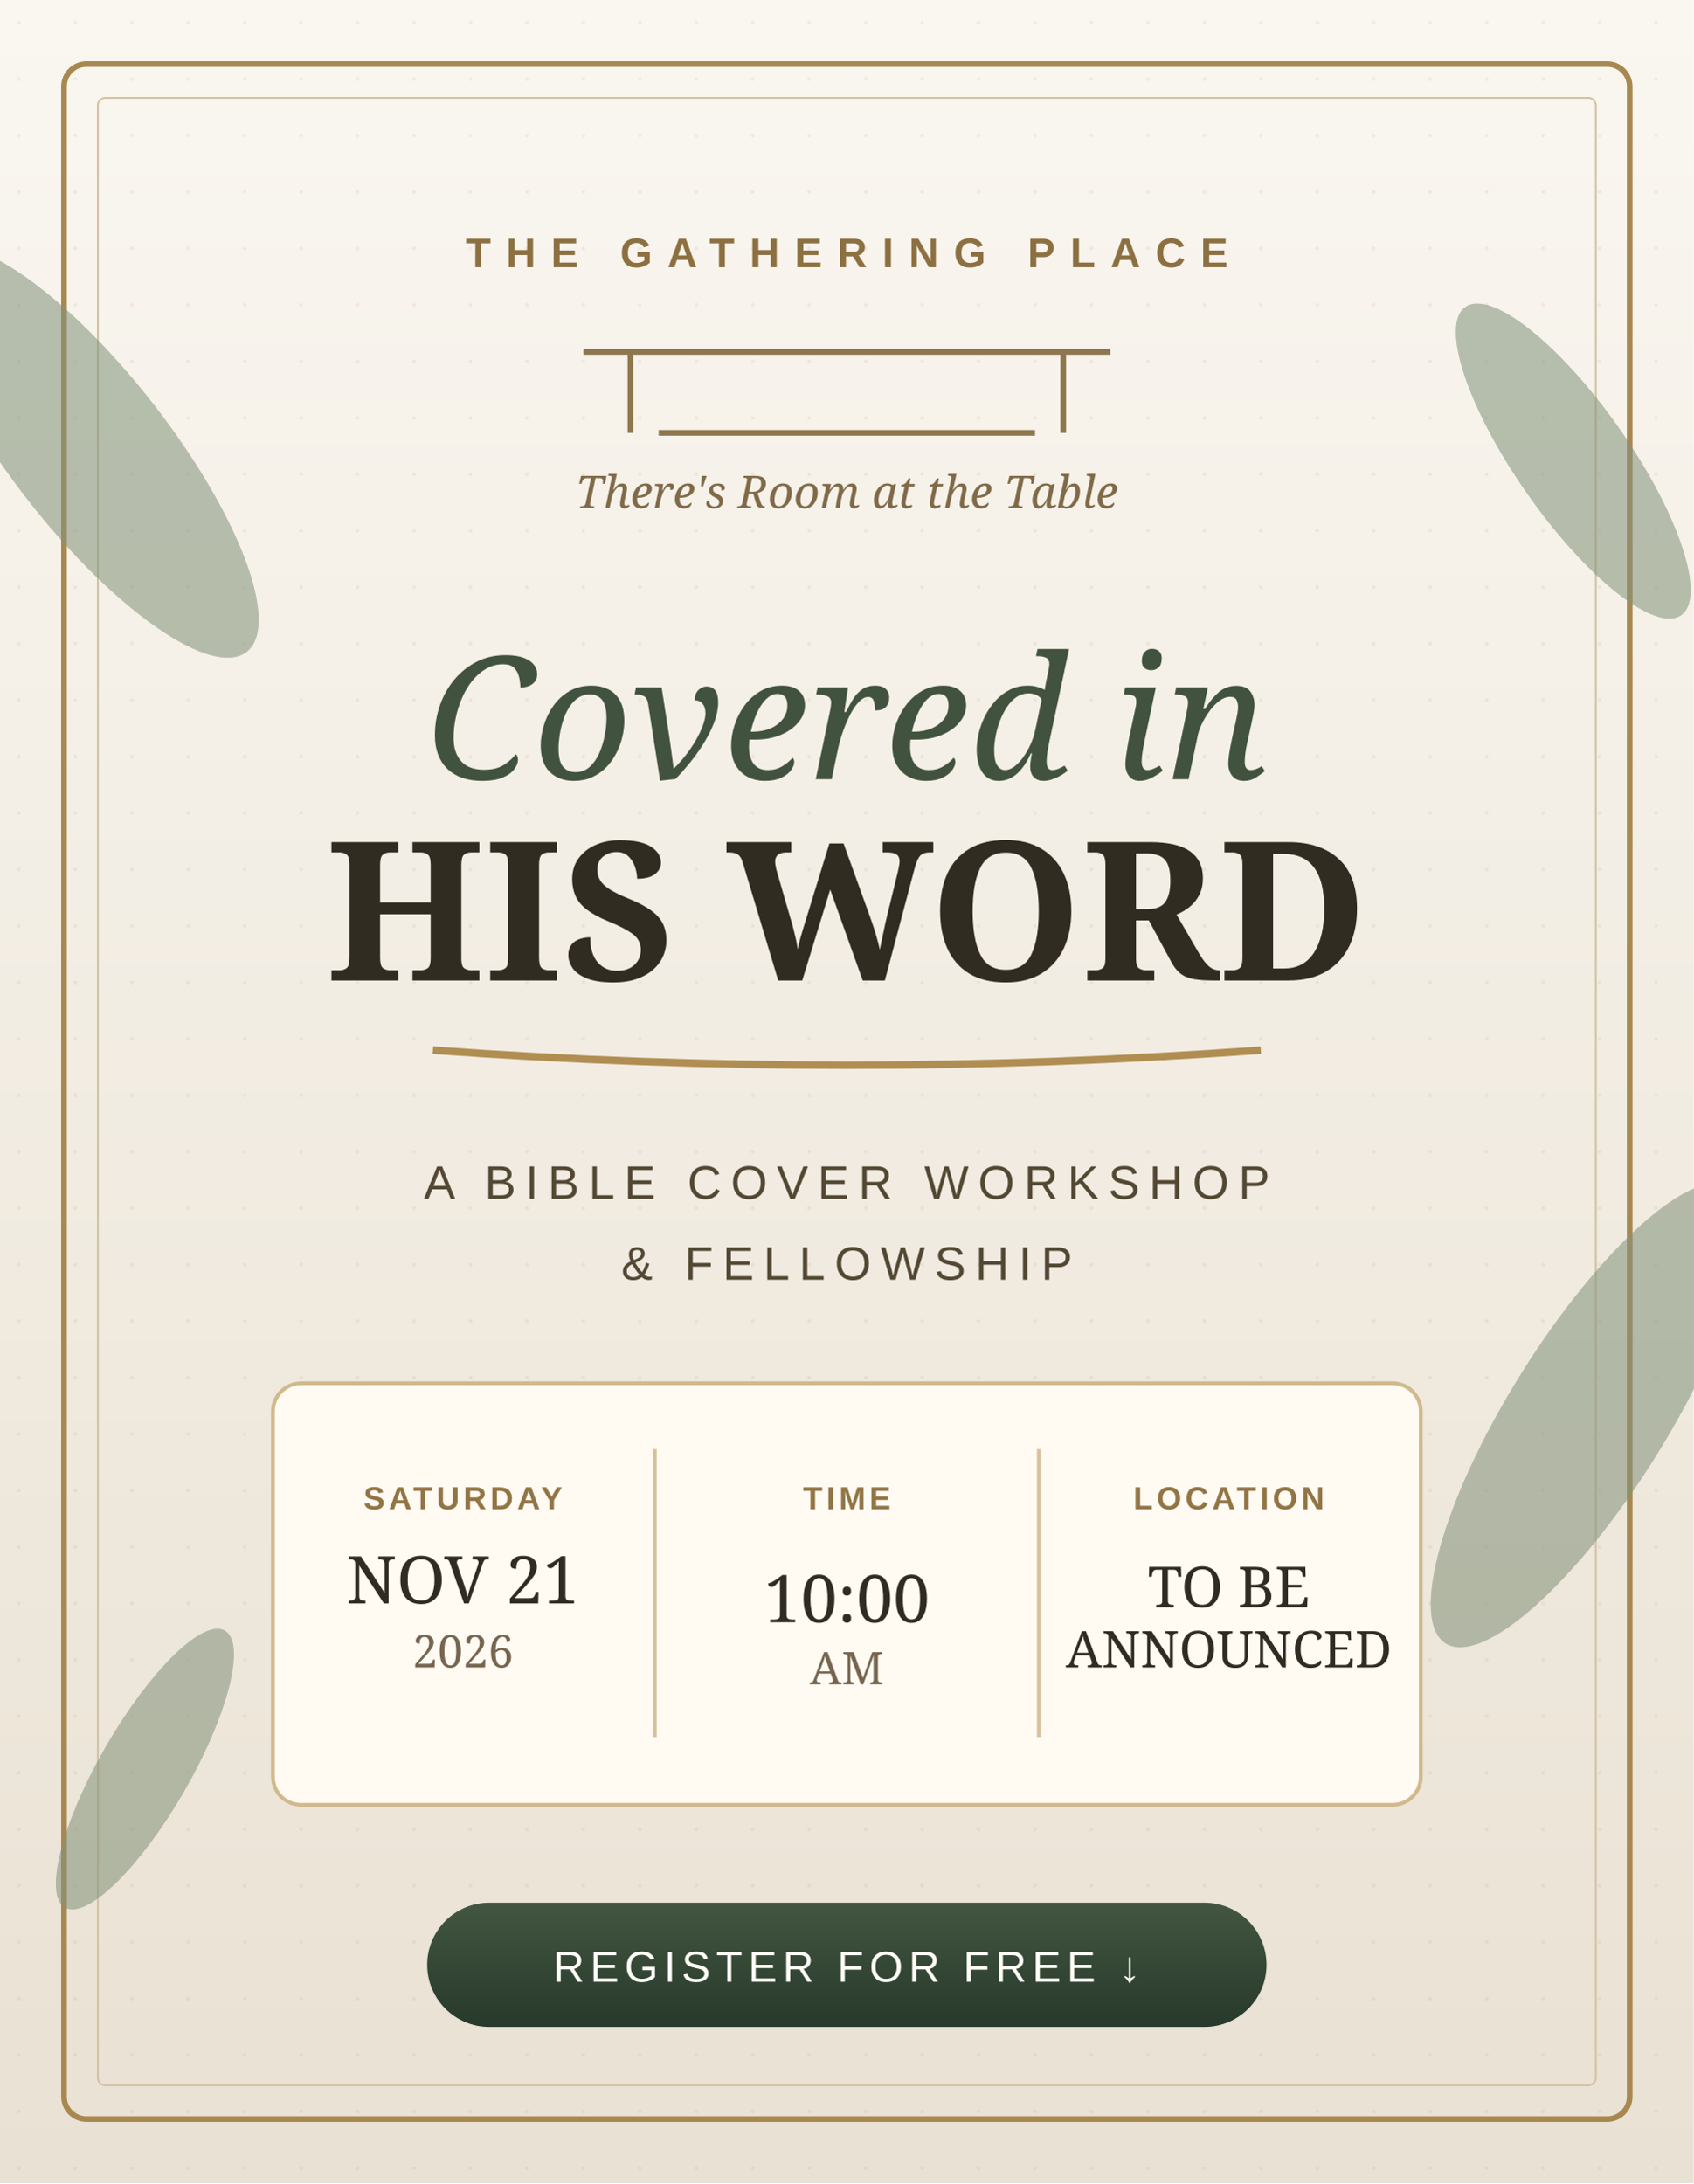
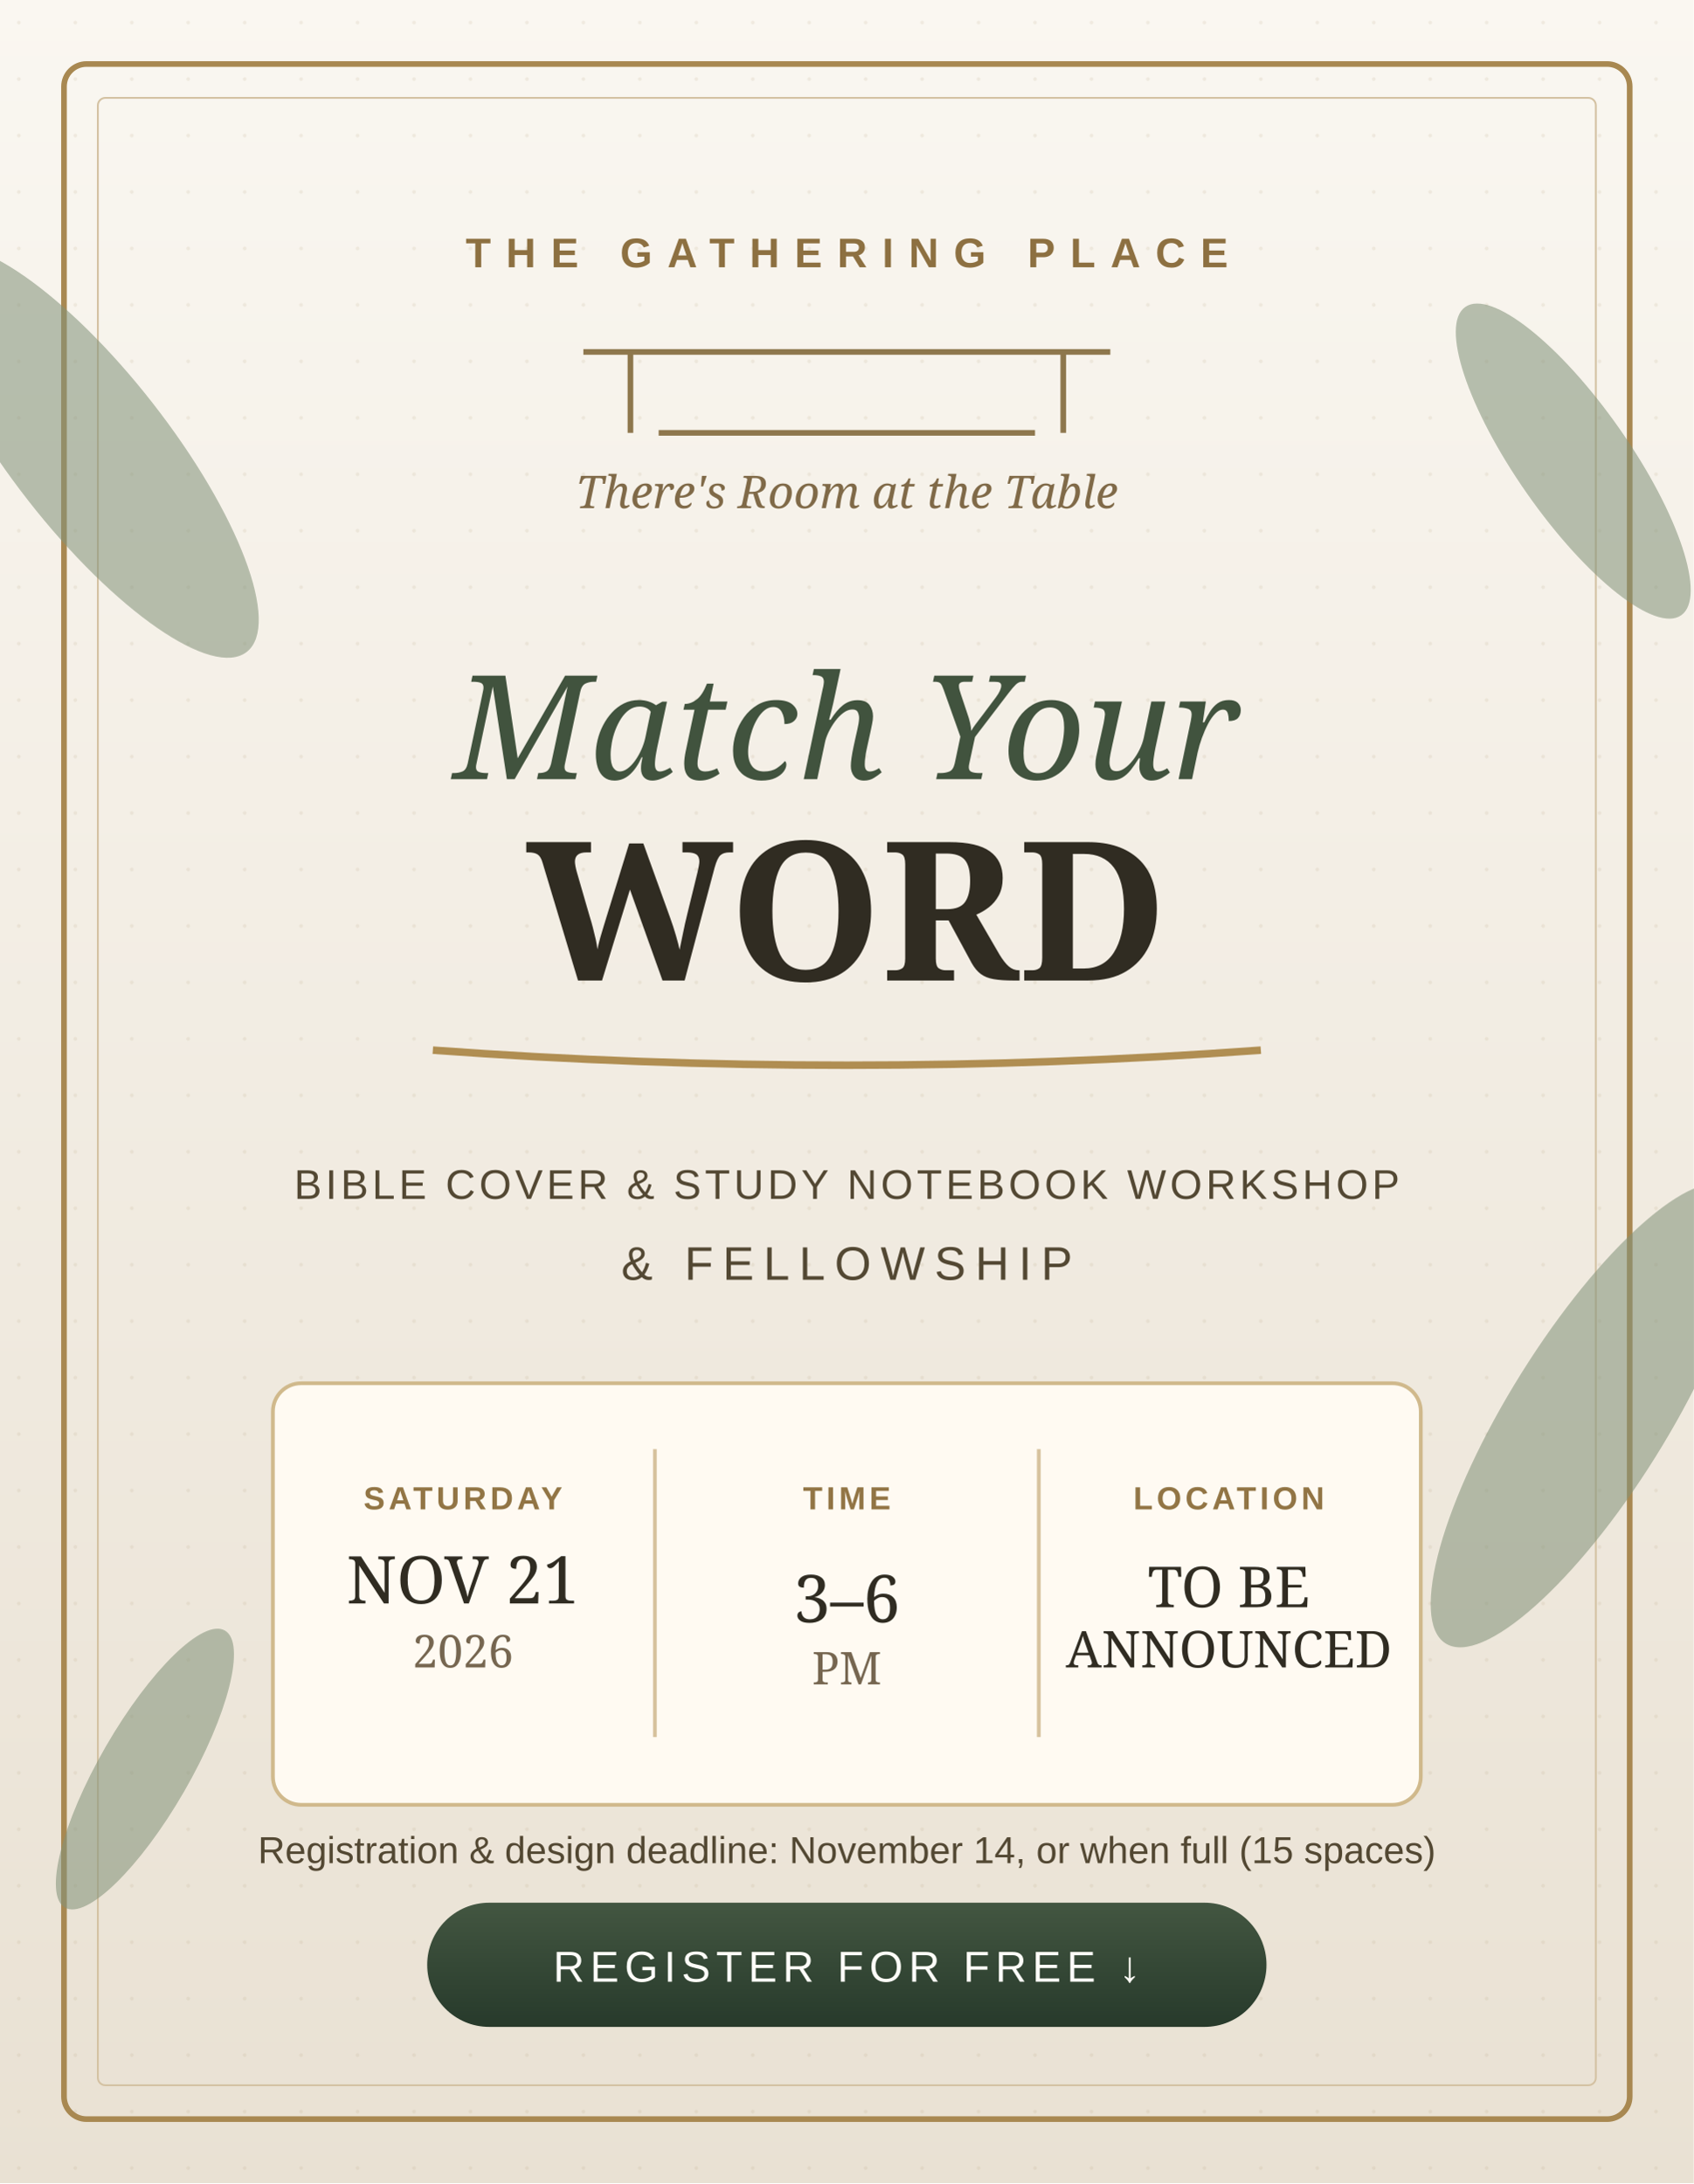
<svg xmlns="http://www.w3.org/2000/svg" viewBox="0 0 900 1160" role="img" aria-labelledby="title desc">
  <defs>
    <linearGradient id="paper" x2="0" y2="1">
      <stop stop-color="#faf7f1" />
      <stop offset="1" stop-color="#e9e1d3" />
    </linearGradient>
    <linearGradient id="green" x2="0" y2="1">
      <stop stop-color="#435641" />
      <stop offset="1" stop-color="#273a2b" />
    </linearGradient>
    <pattern id="speckle" width="30" height="30" patternUnits="userSpaceOnUse">
      <circle cx="10" cy="12" r="1" fill="#af9c75" opacity=".14" />
    </pattern>
  </defs>
  <rect width="900" height="1160" fill="url(#paper)" />
  <rect width="900" height="1160" fill="url(#speckle)" />
  <rect x="34" y="34" width="832" height="1092" rx="12" fill="none" stroke="#a88851" stroke-width="3" />
  <rect x="52" y="52" width="796" height="1056" rx="4" fill="none" stroke="#d4c2a3" stroke-width="1" />
  <g fill="#839279" opacity=".56">
    <ellipse cx="48" cy="240" rx="42" ry="135" transform="rotate(-38 48 240)" />
    <ellipse cx="844" cy="752" rx="42" ry="143" transform="rotate(32 844 752)" />
    <ellipse cx="77" cy="940" rx="24" ry="85" transform="rotate(30 77 940)" />
    <ellipse cx="836" cy="245" rx="30" ry="100" transform="rotate(-35 836 245)" />
  </g>
  <text x="450" y="142" fill="#8d7041" text-anchor="middle" font-family="Arial,sans-serif" font-weight="700" font-size="22" letter-spacing="8">THE GATHERING PLACE</text>
  <path d="M310 187 L590 187 M335 187 L335 230 M565 187 L565 230 M350 230 L550 230" fill="none" stroke="#8e774d" stroke-width="3" />
  <text x="450" y="270" fill="#806a48" text-anchor="middle" font-family="Georgia,serif" font-size="24" font-style="italic">There's Room at the Table</text>
-   <text x="450" y="414" text-anchor="middle" font-family="Georgia,serif" font-style="italic" fill="#41533e" font-size="91">Covered in</text>
-   <text x="450" y="521" text-anchor="middle" font-family="Georgia,serif" fill="#302c22" font-size="103" font-weight="600">HIS WORD</text>
+   <text x="450" y="414" text-anchor="middle" font-family="Georgia,serif" font-style="italic" fill="#41533e" font-size="77">Match Your</text>
+   <text x="450" y="521" text-anchor="middle" font-family="Georgia,serif" fill="#302c22" font-size="103" font-weight="600">WORD</text>
  <path d="M230 558 Q450 574 670 558" stroke="#b08e52" stroke-width="4" fill="none" />
-   <text x="450" y="637" text-anchor="middle" fill="#534833" font-family="Arial,sans-serif" font-size="25" letter-spacing="5">A BIBLE COVER WORKSHOP</text>
+   <text x="450" y="637" text-anchor="middle" fill="#534833" font-family="Arial,sans-serif" font-size="22" letter-spacing="2">BIBLE COVER &amp; STUDY NOTEBOOK WORKSHOP</text>
  <text x="450" y="680" text-anchor="middle" fill="#534833" font-family="Arial,sans-serif" font-size="25" letter-spacing="5">&amp; FELLOWSHIP</text>
  <g transform="translate(145 735)">
    <rect width="610" height="224" rx="15" fill="#fffaf2" stroke="#d0b98c" stroke-width="2" />
    <path d="M203 35 V188 M407 35 V188" stroke="#d7c29e" stroke-width="2" />
    <text x="101" y="67" text-anchor="middle" fill="#927545" font-family="Arial,sans-serif" font-size="17" font-weight="700" letter-spacing="2">SATURDAY</text>
    <text x="101" y="117" text-anchor="middle" fill="#302c22" font-family="Georgia,serif" font-size="35">NOV 21</text>
    <text x="101" y="151" text-anchor="middle" fill="#766650" font-family="Georgia,serif" font-size="24">2026</text>
    <text x="305" y="67" text-anchor="middle" fill="#927545" font-family="Arial,sans-serif" font-size="17" font-weight="700" letter-spacing="2">TIME</text>
-     <text x="305" y="127" text-anchor="middle" fill="#302c22" font-family="Georgia,serif" font-size="35">10:00</text>
-     <text x="305" y="160" text-anchor="middle" fill="#766650" font-family="Georgia,serif" font-size="24">AM</text>
+     <text x="305" y="127" text-anchor="middle" fill="#302c22" font-family="Georgia,serif" font-size="35">3–6</text>
+     <text x="305" y="160" text-anchor="middle" fill="#766650" font-family="Georgia,serif" font-size="24">PM</text>
    <text x="508" y="67" text-anchor="middle" fill="#927545" font-family="Arial,sans-serif" font-size="17" font-weight="700" letter-spacing="2">LOCATION</text>
    <text x="508" y="119" text-anchor="middle" fill="#302c22" font-family="Georgia,serif" font-size="30">TO BE</text>
    <text x="508" y="151" text-anchor="middle" fill="#302c22" font-family="Georgia,serif" font-size="27">ANNOUNCED</text>
  </g>
+   <text x="450" y="990" text-anchor="middle" fill="#534833" font-family="Arial,sans-serif" font-size="20">Registration &amp; design deadline: November 14, or when full (15 spaces)</text>
  <rect x="227" y="1011" width="446" height="66" rx="33" fill="url(#green)" />
  <text x="450" y="1053" text-anchor="middle" fill="#fffdf8" font-family="Arial,sans-serif" font-size="23" letter-spacing="3">REGISTER FOR FREE ↓</text>
</svg>
